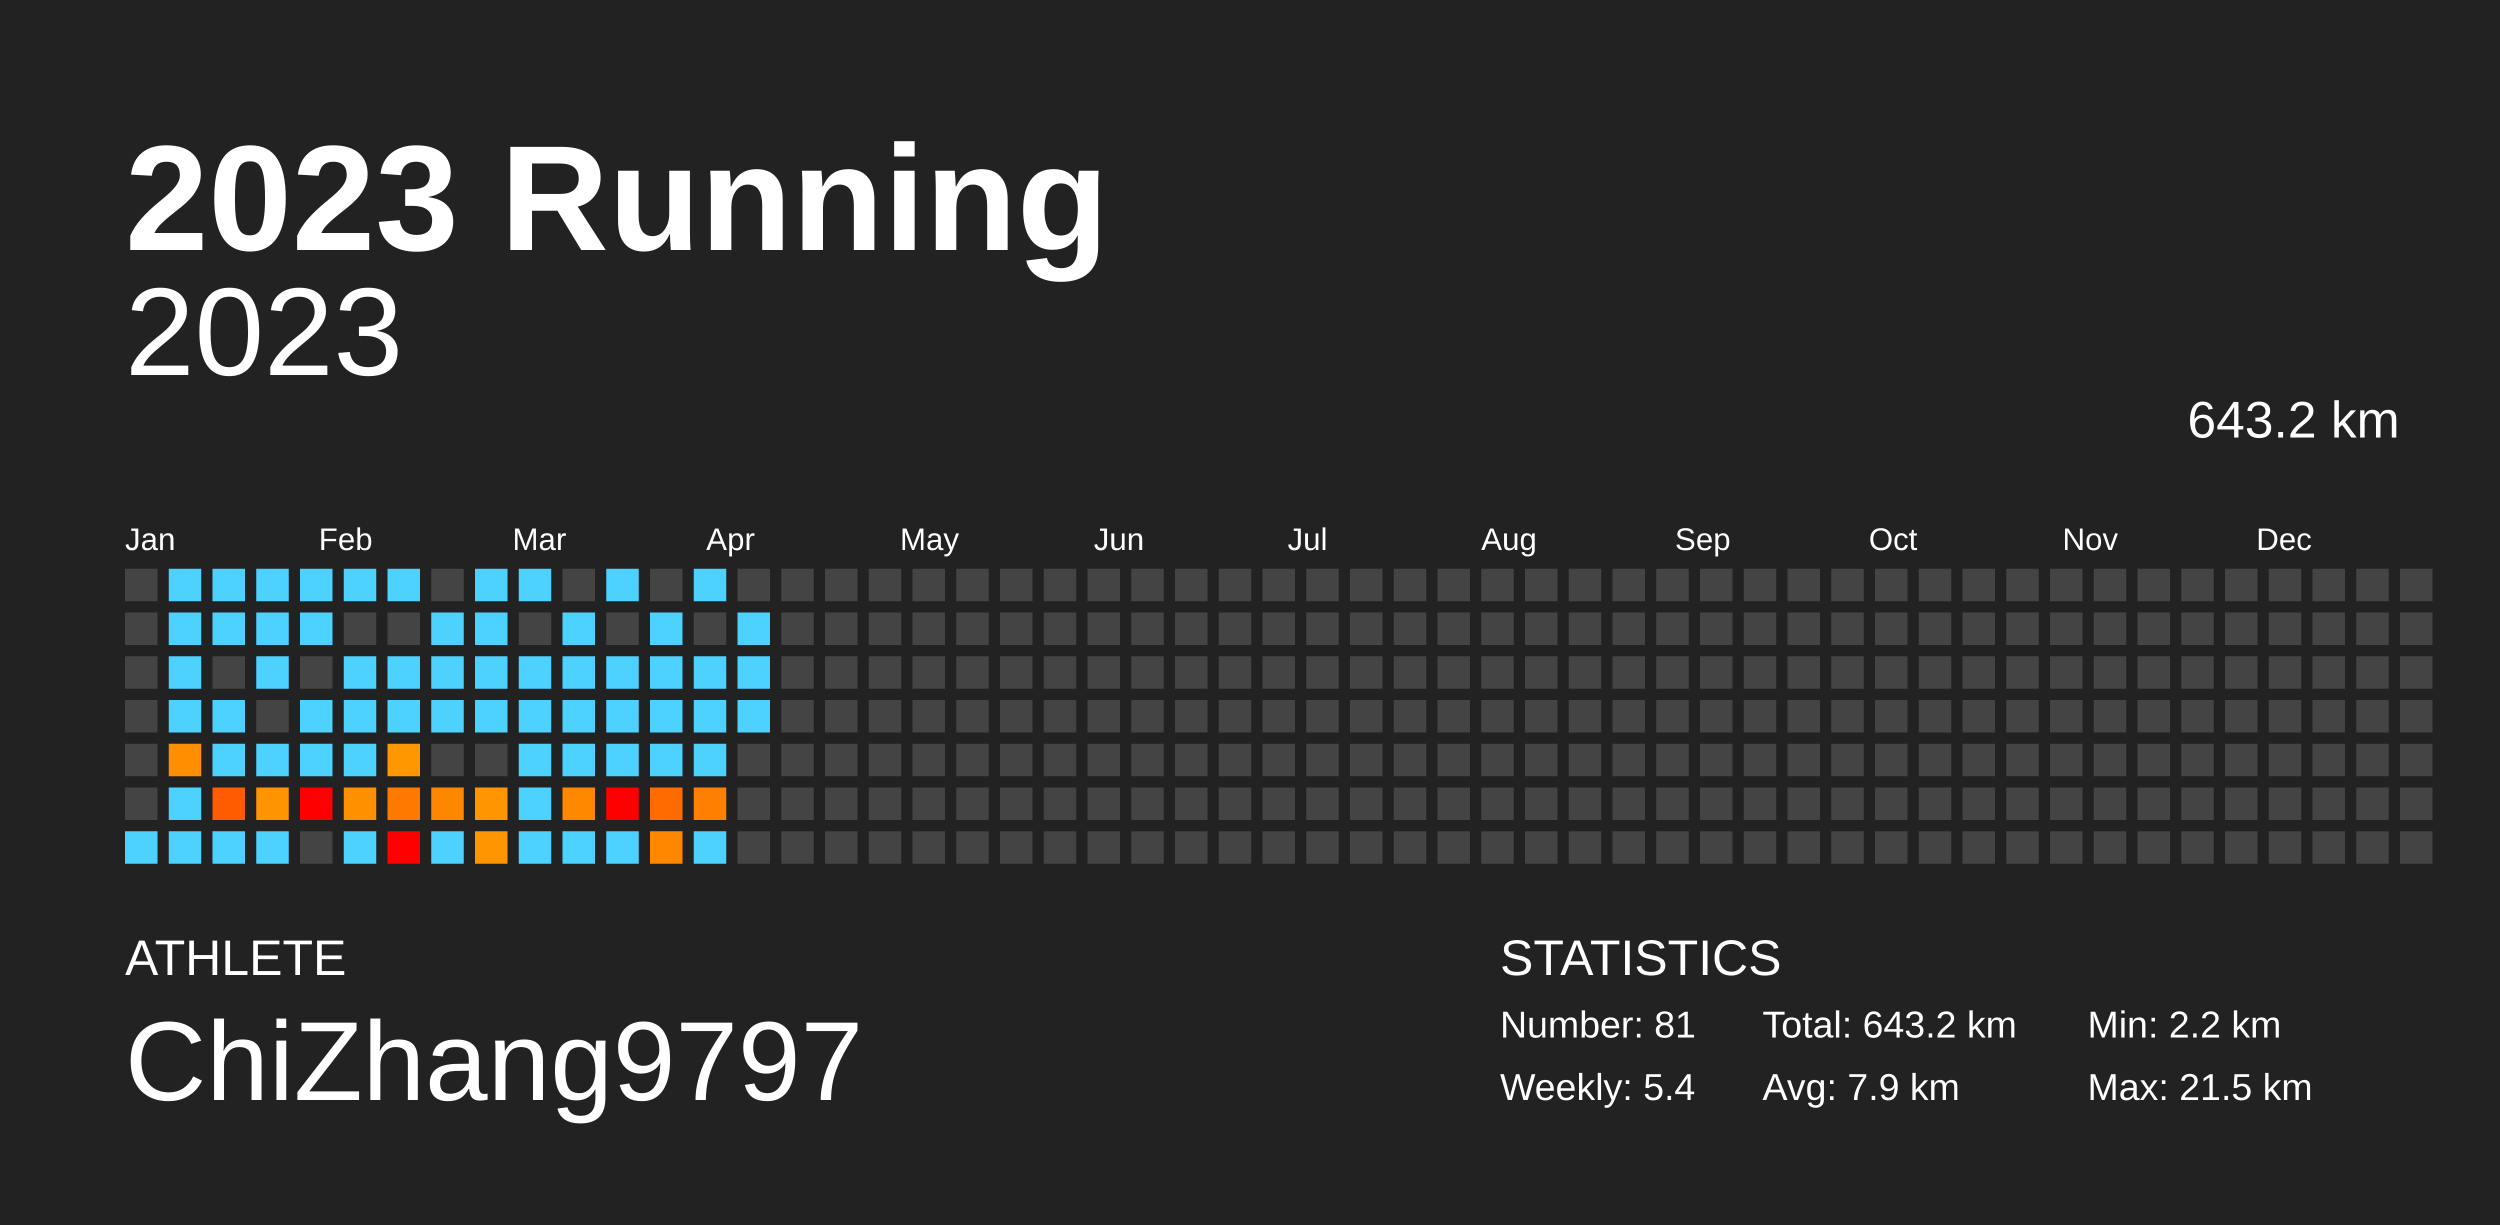
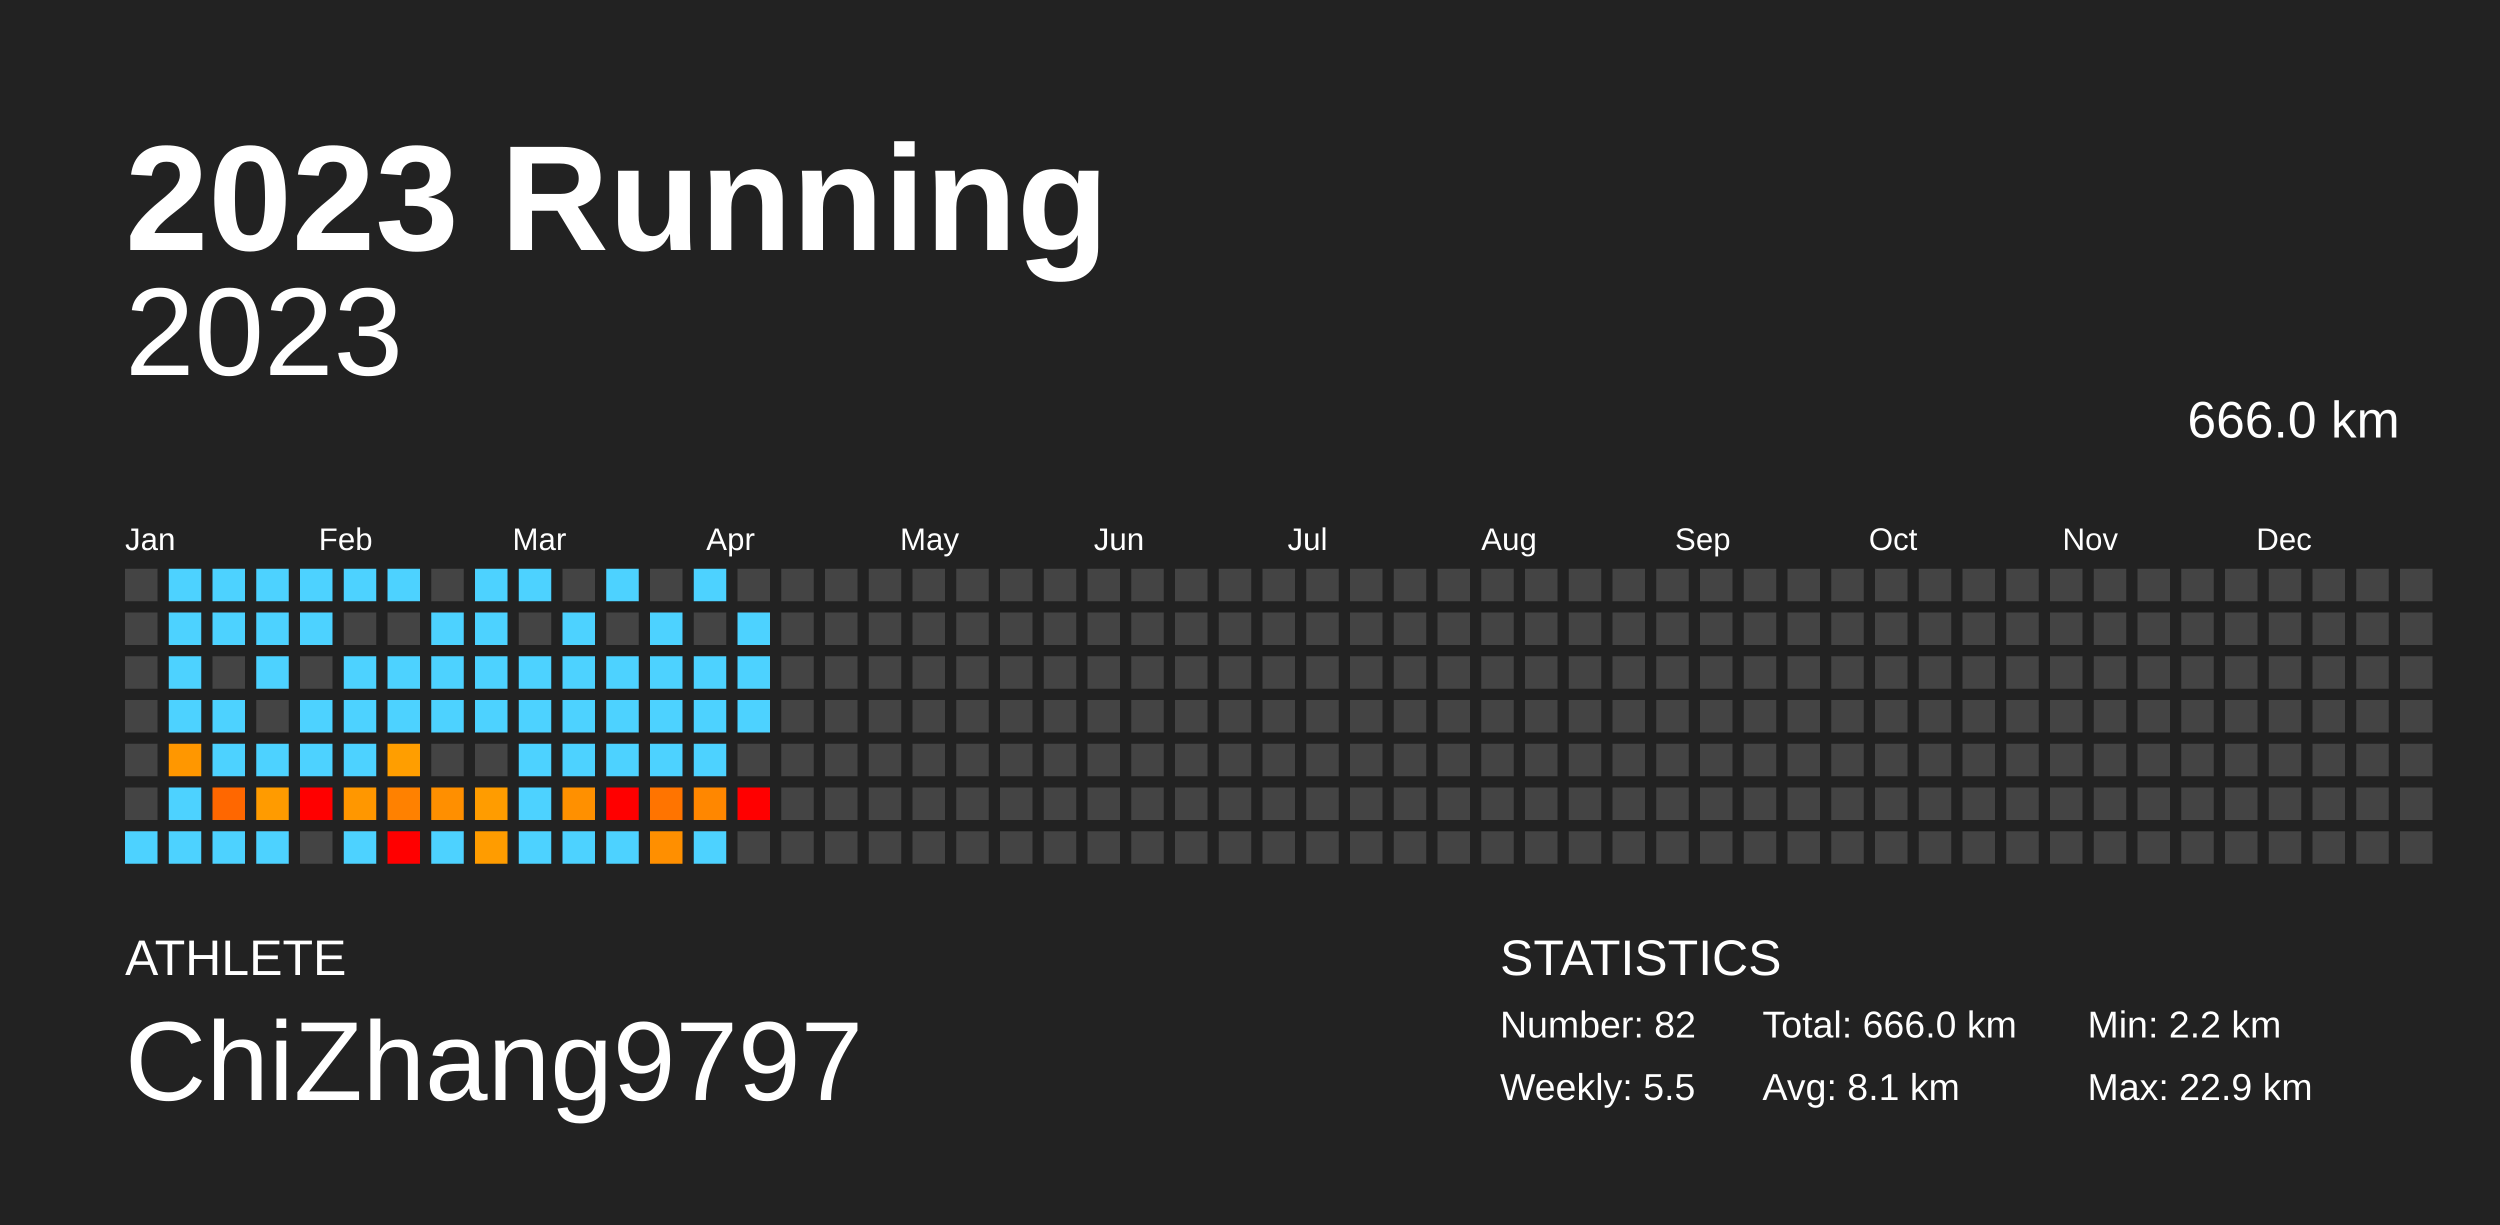
<svg xmlns="http://www.w3.org/2000/svg" baseProfile="full" height="98mm" version="1.1" viewBox="0,0,200,98" width="200mm">
  <defs />
  <rect fill="#222222" height="98" width="200" x="0" y="0" />
  <text fill="#FFFFFF" style="font-size:12px; font-family:Arial; font-weight:bold;" x="10" y="20">2023 Running</text>
  <text fill="#FFFFFF" style="font-size:4px; font-family:Arial" x="10" y="78">ATHLETE</text>
  <text fill="#FFFFFF" style="font-size:9px; font-family:Arial" x="10" y="88">ChiZhang9797</text>
  <text fill="#FFFFFF" style="font-size:4px; font-family:Arial" x="120" y="78">STATISTICS</text>
-   <text fill="#FFFFFF" style="font-size:3px; font-family:Arial" x="120" y="83">Number: 81</text>
-   <text fill="#FFFFFF" style="font-size:3px; font-family:Arial" x="120" y="88">Weekly: 5.4</text>
-   <text fill="#FFFFFF" style="font-size:3px; font-family:Arial" x="141" y="83">Total: 643.2 km</text>
-   <text fill="#FFFFFF" style="font-size:3px; font-family:Arial" x="141" y="88">Avg: 7.9 km</text>
+   <text fill="#FFFFFF" style="font-size:3px; font-family:Arial" x="120" y="83">Number: 82</text>
+   <text fill="#FFFFFF" style="font-size:3px; font-family:Arial" x="120" y="88">Weekly: 5.5</text>
+   <text fill="#FFFFFF" style="font-size:3px; font-family:Arial" x="141" y="83">Total: 666.0 km</text>
+   <text fill="#FFFFFF" style="font-size:3px; font-family:Arial" x="141" y="88">Avg: 8.1 km</text>
  <text fill="#FFFFFF" style="font-size:3px; font-family:Arial" x="167" y="83">Min: 2.2 km</text>
-   <text fill="#FFFFFF" style="font-size:3px; font-family:Arial" x="167" y="88">Max: 21.5 km</text>
+   <text fill="#FFFFFF" style="font-size:3px; font-family:Arial" x="167" y="88">Max: 22.9 km</text>
  <text alignment-baseline="hanging" fill="#FFFFFF" style="font-size:10.0px; font-family:Arial;" x="10" y="30">2023</text>
-   <text alignment-baseline="hanging" fill="#FFFFFF" style="font-size:4.125px; font-family:Arial;" x="175" y="35">643.2 km</text>
+   <text alignment-baseline="hanging" fill="#FFFFFF" style="font-size:4.125px; font-family:Arial;" x="175" y="35">666.0 km</text>
  <text fill="#FFFFFF" style="font-size:2.5px; font-family:Arial" x="10.0" y="44">Jan</text>
  <text fill="#FFFFFF" style="font-size:2.5px; font-family:Arial" x="25.5" y="44">Feb</text>
  <text fill="#FFFFFF" style="font-size:2.5px; font-family:Arial" x="41.0" y="44">Mar</text>
  <text fill="#FFFFFF" style="font-size:2.5px; font-family:Arial" x="56.5" y="44">Apr</text>
  <text fill="#FFFFFF" style="font-size:2.5px; font-family:Arial" x="72.0" y="44">May</text>
  <text fill="#FFFFFF" style="font-size:2.5px; font-family:Arial" x="87.5" y="44">Jun</text>
  <text fill="#FFFFFF" style="font-size:2.5px; font-family:Arial" x="103.0" y="44">Jul</text>
  <text fill="#FFFFFF" style="font-size:2.5px; font-family:Arial" x="118.5" y="44">Aug</text>
  <text fill="#FFFFFF" style="font-size:2.5px; font-family:Arial" x="134.0" y="44">Sep</text>
  <text fill="#FFFFFF" style="font-size:2.5px; font-family:Arial" x="149.5" y="44">Oct</text>
  <text fill="#FFFFFF" style="font-size:2.5px; font-family:Arial" x="165.0" y="44">Nov</text>
  <text fill="#FFFFFF" style="font-size:2.5px; font-family:Arial" x="180.5" y="44">Dec</text>
  <rect fill="#444444" height="2.6" width="2.6" x="10.0" y="45.5" />
  <rect fill="#444444" height="2.6" width="2.6" x="10.0" y="49.0" />
  <rect fill="#444444" height="2.6" width="2.6" x="10.0" y="52.5" />
  <rect fill="#444444" height="2.6" width="2.6" x="10.0" y="56.0" />
  <rect fill="#444444" height="2.6" width="2.6" x="10.0" y="59.5" />
  <rect fill="#444444" height="2.6" width="2.6" x="10.0" y="63.0" />
  <rect fill="#4dd2ff" height="2.6" width="2.6" x="10.0" y="66.5" />
  <rect fill="#4dd2ff" height="2.6" width="2.6" x="13.5" y="45.5" />
  <rect fill="#4dd2ff" height="2.6" width="2.6" x="13.5" y="49.0" />
  <rect fill="#4dd2ff" height="2.6" width="2.6" x="13.5" y="52.5" />
  <rect fill="#4dd2ff" height="2.6" width="2.6" x="13.5" y="56.0" />
-   <rect fill="#ff8f00" height="2.6" width="2.6" x="13.5" y="59.5" />
+   <rect fill="#ff9700" height="2.6" width="2.6" x="13.5" y="59.5" />
  <rect fill="#4dd2ff" height="2.6" width="2.6" x="13.5" y="63.0" />
  <rect fill="#4dd2ff" height="2.6" width="2.6" x="13.5" y="66.5" />
  <rect fill="#4dd2ff" height="2.6" width="2.6" x="17.0" y="45.5" />
  <rect fill="#4dd2ff" height="2.6" width="2.6" x="17.0" y="49.0" />
  <rect fill="#444444" height="2.6" width="2.6" x="17.0" y="52.5" />
  <rect fill="#4dd2ff" height="2.6" width="2.6" x="17.0" y="56.0" />
  <rect fill="#4dd2ff" height="2.6" width="2.6" x="17.0" y="59.5" />
-   <rect fill="#ff5c00" height="2.6" width="2.6" x="17.0" y="63.0" />
+   <rect fill="#ff6700" height="2.6" width="2.6" x="17.0" y="63.0" />
  <rect fill="#4dd2ff" height="2.6" width="2.6" x="17.0" y="66.5" />
  <rect fill="#4dd2ff" height="2.6" width="2.6" x="20.5" y="45.5" />
  <rect fill="#4dd2ff" height="2.6" width="2.6" x="20.5" y="49.0" />
  <rect fill="#4dd2ff" height="2.6" width="2.6" x="20.5" y="52.5" />
  <rect fill="#444444" height="2.6" width="2.6" x="20.5" y="56.0" />
  <rect fill="#4dd2ff" height="2.6" width="2.6" x="20.5" y="59.5" />
-   <rect fill="#ff9400" height="2.6" width="2.6" x="20.5" y="63.0" />
+   <rect fill="#ff9b00" height="2.6" width="2.6" x="20.5" y="63.0" />
  <rect fill="#4dd2ff" height="2.6" width="2.6" x="20.5" y="66.5" />
  <rect fill="#4dd2ff" height="2.6" width="2.6" x="24.0" y="45.5" />
  <rect fill="#4dd2ff" height="2.6" width="2.6" x="24.0" y="49.0" />
  <rect fill="#444444" height="2.6" width="2.6" x="24.0" y="52.5" />
  <rect fill="#4dd2ff" height="2.6" width="2.6" x="24.0" y="56.0" />
  <rect fill="#4dd2ff" height="2.6" width="2.6" x="24.0" y="59.5" />
  <rect fill="red" height="2.6" width="2.6" x="24.0" y="63.0" />
  <rect fill="#444444" height="2.6" width="2.6" x="24.0" y="66.5" />
  <rect fill="#4dd2ff" height="2.6" width="2.6" x="27.5" y="45.5" />
  <rect fill="#444444" height="2.6" width="2.6" x="27.5" y="49.0" />
  <rect fill="#4dd2ff" height="2.6" width="2.6" x="27.5" y="52.5" />
  <rect fill="#4dd2ff" height="2.6" width="2.6" x="27.5" y="56.0" />
  <rect fill="#4dd2ff" height="2.6" width="2.6" x="27.5" y="59.5" />
-   <rect fill="#ff9000" height="2.6" width="2.6" x="27.5" y="63.0" />
+   <rect fill="#ff9700" height="2.6" width="2.6" x="27.5" y="63.0" />
  <rect fill="#4dd2ff" height="2.6" width="2.6" x="27.5" y="66.5" />
  <rect fill="#4dd2ff" height="2.6" width="2.6" x="31.0" y="45.5" />
  <rect fill="#444444" height="2.6" width="2.6" x="31.0" y="49.0" />
  <rect fill="#4dd2ff" height="2.6" width="2.6" x="31.0" y="52.5" />
  <rect fill="#4dd2ff" height="2.6" width="2.6" x="31.0" y="56.0" />
-   <rect fill="#ff9700" height="2.6" width="2.6" x="31.0" y="59.5" />
-   <rect fill="#ff7800" height="2.6" width="2.6" x="31.0" y="63.0" />
+   <rect fill="#ff9e00" height="2.6" width="2.6" x="31.0" y="59.5" />
+   <rect fill="#ff8100" height="2.6" width="2.6" x="31.0" y="63.0" />
  <rect fill="red" height="2.6" width="2.6" x="31.0" y="66.5" />
  <rect fill="#444444" height="2.6" width="2.6" x="34.5" y="45.5" />
  <rect fill="#4dd2ff" height="2.6" width="2.6" x="34.5" y="49.0" />
  <rect fill="#4dd2ff" height="2.6" width="2.6" x="34.5" y="52.5" />
  <rect fill="#4dd2ff" height="2.6" width="2.6" x="34.5" y="56.0" />
  <rect fill="#444444" height="2.6" width="2.6" x="34.5" y="59.5" />
-   <rect fill="#ff8700" height="2.6" width="2.6" x="34.5" y="63.0" />
+   <rect fill="#ff8f00" height="2.6" width="2.6" x="34.5" y="63.0" />
  <rect fill="#4dd2ff" height="2.6" width="2.6" x="34.5" y="66.5" />
  <rect fill="#4dd2ff" height="2.6" width="2.6" x="38.0" y="45.5" />
  <rect fill="#4dd2ff" height="2.6" width="2.6" x="38.0" y="49.0" />
  <rect fill="#4dd2ff" height="2.6" width="2.6" x="38.0" y="52.5" />
  <rect fill="#4dd2ff" height="2.6" width="2.6" x="38.0" y="56.0" />
  <rect fill="#444444" height="2.6" width="2.6" x="38.0" y="59.5" />
-   <rect fill="#ff9500" height="2.6" width="2.6" x="38.0" y="63.0" />
-   <rect fill="#ff9500" height="2.6" width="2.6" x="38.0" y="66.5" />
+   <rect fill="#ff9c00" height="2.6" width="2.6" x="38.0" y="63.0" />
+   <rect fill="#ff9c00" height="2.6" width="2.6" x="38.0" y="66.5" />
  <rect fill="#4dd2ff" height="2.6" width="2.6" x="41.5" y="45.5" />
  <rect fill="#444444" height="2.6" width="2.6" x="41.5" y="49.0" />
  <rect fill="#4dd2ff" height="2.6" width="2.6" x="41.5" y="52.5" />
  <rect fill="#4dd2ff" height="2.6" width="2.6" x="41.5" y="56.0" />
  <rect fill="#4dd2ff" height="2.6" width="2.6" x="41.5" y="59.5" />
  <rect fill="#4dd2ff" height="2.6" width="2.6" x="41.5" y="63.0" />
  <rect fill="#4dd2ff" height="2.6" width="2.6" x="41.5" y="66.5" />
  <rect fill="#444444" height="2.6" width="2.6" x="45.0" y="45.5" />
  <rect fill="#4dd2ff" height="2.6" width="2.6" x="45.0" y="49.0" />
  <rect fill="#4dd2ff" height="2.6" width="2.6" x="45.0" y="52.5" />
  <rect fill="#4dd2ff" height="2.6" width="2.6" x="45.0" y="56.0" />
  <rect fill="#4dd2ff" height="2.6" width="2.6" x="45.0" y="59.5" />
-   <rect fill="#ff8800" height="2.6" width="2.6" x="45.0" y="63.0" />
+   <rect fill="#ff9000" height="2.6" width="2.6" x="45.0" y="63.0" />
  <rect fill="#4dd2ff" height="2.6" width="2.6" x="45.0" y="66.5" />
  <rect fill="#4dd2ff" height="2.6" width="2.6" x="48.5" y="45.5" />
  <rect fill="#444444" height="2.6" width="2.6" x="48.5" y="49.0" />
  <rect fill="#4dd2ff" height="2.6" width="2.6" x="48.5" y="52.5" />
  <rect fill="#4dd2ff" height="2.6" width="2.6" x="48.5" y="56.0" />
  <rect fill="#4dd2ff" height="2.6" width="2.6" x="48.5" y="59.5" />
  <rect fill="red" height="2.6" width="2.6" x="48.5" y="63.0" />
  <rect fill="#4dd2ff" height="2.6" width="2.6" x="48.5" y="66.5" />
  <rect fill="#444444" height="2.6" width="2.6" x="52.0" y="45.5" />
  <rect fill="#4dd2ff" height="2.6" width="2.6" x="52.0" y="49.0" />
  <rect fill="#4dd2ff" height="2.6" width="2.6" x="52.0" y="52.5" />
  <rect fill="#4dd2ff" height="2.6" width="2.6" x="52.0" y="56.0" />
  <rect fill="#4dd2ff" height="2.6" width="2.6" x="52.0" y="59.5" />
-   <rect fill="#ff6b00" height="2.6" width="2.6" x="52.0" y="63.0" />
-   <rect fill="#ff8700" height="2.6" width="2.6" x="52.0" y="66.5" />
+   <rect fill="#ff7400" height="2.6" width="2.6" x="52.0" y="63.0" />
+   <rect fill="#ff8f00" height="2.6" width="2.6" x="52.0" y="66.5" />
  <rect fill="#4dd2ff" height="2.6" width="2.6" x="55.5" y="45.5" />
  <rect fill="#444444" height="2.6" width="2.6" x="55.5" y="49.0" />
  <rect fill="#4dd2ff" height="2.6" width="2.6" x="55.5" y="52.5" />
  <rect fill="#4dd2ff" height="2.6" width="2.6" x="55.5" y="56.0" />
  <rect fill="#4dd2ff" height="2.6" width="2.6" x="55.5" y="59.5" />
-   <rect fill="#ff7f00" height="2.6" width="2.6" x="55.5" y="63.0" />
+   <rect fill="#ff8700" height="2.6" width="2.6" x="55.5" y="63.0" />
  <rect fill="#4dd2ff" height="2.6" width="2.6" x="55.5" y="66.5" />
  <rect fill="#444444" height="2.6" width="2.6" x="59.0" y="45.5" />
  <rect fill="#4dd2ff" height="2.6" width="2.6" x="59.0" y="49.0" />
  <rect fill="#4dd2ff" height="2.6" width="2.6" x="59.0" y="52.5" />
  <rect fill="#4dd2ff" height="2.6" width="2.6" x="59.0" y="56.0" />
  <rect fill="#444444" height="2.6" width="2.6" x="59.0" y="59.5" />
-   <rect fill="#444444" height="2.6" width="2.6" x="59.0" y="63.0" />
+   <rect fill="red" height="2.6" width="2.6" x="59.0" y="63.0" />
  <rect fill="#444444" height="2.6" width="2.6" x="59.0" y="66.5" />
  <rect fill="#444444" height="2.6" width="2.6" x="62.5" y="45.5" />
  <rect fill="#444444" height="2.6" width="2.6" x="62.5" y="49.0" />
  <rect fill="#444444" height="2.6" width="2.6" x="62.5" y="52.5" />
  <rect fill="#444444" height="2.6" width="2.6" x="62.5" y="56.0" />
  <rect fill="#444444" height="2.6" width="2.6" x="62.5" y="59.5" />
  <rect fill="#444444" height="2.6" width="2.6" x="62.5" y="63.0" />
  <rect fill="#444444" height="2.6" width="2.6" x="62.5" y="66.5" />
  <rect fill="#444444" height="2.6" width="2.6" x="66.0" y="45.5" />
  <rect fill="#444444" height="2.6" width="2.6" x="66.0" y="49.0" />
  <rect fill="#444444" height="2.6" width="2.6" x="66.0" y="52.5" />
  <rect fill="#444444" height="2.6" width="2.6" x="66.0" y="56.0" />
  <rect fill="#444444" height="2.6" width="2.6" x="66.0" y="59.5" />
  <rect fill="#444444" height="2.6" width="2.6" x="66.0" y="63.0" />
  <rect fill="#444444" height="2.6" width="2.6" x="66.0" y="66.5" />
  <rect fill="#444444" height="2.6" width="2.6" x="69.5" y="45.5" />
  <rect fill="#444444" height="2.6" width="2.6" x="69.5" y="49.0" />
  <rect fill="#444444" height="2.6" width="2.6" x="69.5" y="52.5" />
  <rect fill="#444444" height="2.6" width="2.6" x="69.5" y="56.0" />
  <rect fill="#444444" height="2.6" width="2.6" x="69.5" y="59.5" />
  <rect fill="#444444" height="2.6" width="2.6" x="69.5" y="63.0" />
  <rect fill="#444444" height="2.6" width="2.6" x="69.5" y="66.5" />
  <rect fill="#444444" height="2.6" width="2.6" x="73.0" y="45.5" />
  <rect fill="#444444" height="2.6" width="2.6" x="73.0" y="49.0" />
  <rect fill="#444444" height="2.6" width="2.6" x="73.0" y="52.5" />
  <rect fill="#444444" height="2.6" width="2.6" x="73.0" y="56.0" />
  <rect fill="#444444" height="2.6" width="2.6" x="73.0" y="59.5" />
  <rect fill="#444444" height="2.6" width="2.6" x="73.0" y="63.0" />
  <rect fill="#444444" height="2.6" width="2.6" x="73.0" y="66.5" />
  <rect fill="#444444" height="2.6" width="2.6" x="76.5" y="45.5" />
  <rect fill="#444444" height="2.6" width="2.6" x="76.5" y="49.0" />
  <rect fill="#444444" height="2.6" width="2.6" x="76.5" y="52.5" />
  <rect fill="#444444" height="2.6" width="2.6" x="76.5" y="56.0" />
  <rect fill="#444444" height="2.6" width="2.6" x="76.5" y="59.5" />
  <rect fill="#444444" height="2.6" width="2.6" x="76.5" y="63.0" />
  <rect fill="#444444" height="2.6" width="2.6" x="76.5" y="66.5" />
  <rect fill="#444444" height="2.6" width="2.6" x="80.0" y="45.5" />
  <rect fill="#444444" height="2.6" width="2.6" x="80.0" y="49.0" />
  <rect fill="#444444" height="2.6" width="2.6" x="80.0" y="52.5" />
  <rect fill="#444444" height="2.6" width="2.6" x="80.0" y="56.0" />
  <rect fill="#444444" height="2.6" width="2.6" x="80.0" y="59.5" />
  <rect fill="#444444" height="2.6" width="2.6" x="80.0" y="63.0" />
  <rect fill="#444444" height="2.6" width="2.6" x="80.0" y="66.5" />
  <rect fill="#444444" height="2.6" width="2.6" x="83.5" y="45.5" />
  <rect fill="#444444" height="2.6" width="2.6" x="83.5" y="49.0" />
  <rect fill="#444444" height="2.6" width="2.6" x="83.5" y="52.5" />
  <rect fill="#444444" height="2.6" width="2.6" x="83.5" y="56.0" />
  <rect fill="#444444" height="2.6" width="2.6" x="83.5" y="59.5" />
  <rect fill="#444444" height="2.6" width="2.6" x="83.5" y="63.0" />
  <rect fill="#444444" height="2.6" width="2.6" x="83.5" y="66.5" />
  <rect fill="#444444" height="2.6" width="2.6" x="87.0" y="45.5" />
  <rect fill="#444444" height="2.6" width="2.6" x="87.0" y="49.0" />
  <rect fill="#444444" height="2.6" width="2.6" x="87.0" y="52.5" />
  <rect fill="#444444" height="2.6" width="2.6" x="87.0" y="56.0" />
  <rect fill="#444444" height="2.6" width="2.6" x="87.0" y="59.5" />
  <rect fill="#444444" height="2.6" width="2.6" x="87.0" y="63.0" />
  <rect fill="#444444" height="2.6" width="2.6" x="87.0" y="66.5" />
  <rect fill="#444444" height="2.6" width="2.6" x="90.5" y="45.5" />
  <rect fill="#444444" height="2.6" width="2.6" x="90.5" y="49.0" />
  <rect fill="#444444" height="2.6" width="2.6" x="90.5" y="52.5" />
  <rect fill="#444444" height="2.6" width="2.6" x="90.5" y="56.0" />
  <rect fill="#444444" height="2.6" width="2.6" x="90.5" y="59.5" />
  <rect fill="#444444" height="2.6" width="2.6" x="90.5" y="63.0" />
  <rect fill="#444444" height="2.6" width="2.6" x="90.5" y="66.5" />
  <rect fill="#444444" height="2.6" width="2.6" x="94.0" y="45.5" />
  <rect fill="#444444" height="2.6" width="2.6" x="94.0" y="49.0" />
  <rect fill="#444444" height="2.6" width="2.6" x="94.0" y="52.5" />
  <rect fill="#444444" height="2.6" width="2.6" x="94.0" y="56.0" />
  <rect fill="#444444" height="2.6" width="2.6" x="94.0" y="59.5" />
  <rect fill="#444444" height="2.6" width="2.6" x="94.0" y="63.0" />
  <rect fill="#444444" height="2.6" width="2.6" x="94.0" y="66.5" />
  <rect fill="#444444" height="2.6" width="2.6" x="97.5" y="45.5" />
  <rect fill="#444444" height="2.6" width="2.6" x="97.5" y="49.0" />
  <rect fill="#444444" height="2.6" width="2.6" x="97.5" y="52.5" />
  <rect fill="#444444" height="2.6" width="2.6" x="97.5" y="56.0" />
  <rect fill="#444444" height="2.6" width="2.6" x="97.5" y="59.5" />
  <rect fill="#444444" height="2.6" width="2.6" x="97.5" y="63.0" />
  <rect fill="#444444" height="2.6" width="2.6" x="97.5" y="66.5" />
  <rect fill="#444444" height="2.6" width="2.6" x="101.0" y="45.5" />
  <rect fill="#444444" height="2.6" width="2.6" x="101.0" y="49.0" />
  <rect fill="#444444" height="2.6" width="2.6" x="101.0" y="52.5" />
  <rect fill="#444444" height="2.6" width="2.6" x="101.0" y="56.0" />
  <rect fill="#444444" height="2.6" width="2.6" x="101.0" y="59.5" />
  <rect fill="#444444" height="2.6" width="2.6" x="101.0" y="63.0" />
  <rect fill="#444444" height="2.6" width="2.6" x="101.0" y="66.5" />
  <rect fill="#444444" height="2.6" width="2.6" x="104.5" y="45.5" />
  <rect fill="#444444" height="2.6" width="2.6" x="104.5" y="49.0" />
  <rect fill="#444444" height="2.6" width="2.6" x="104.5" y="52.5" />
  <rect fill="#444444" height="2.6" width="2.6" x="104.5" y="56.0" />
  <rect fill="#444444" height="2.6" width="2.6" x="104.5" y="59.5" />
  <rect fill="#444444" height="2.6" width="2.6" x="104.5" y="63.0" />
  <rect fill="#444444" height="2.6" width="2.6" x="104.5" y="66.5" />
  <rect fill="#444444" height="2.6" width="2.6" x="108.0" y="45.5" />
  <rect fill="#444444" height="2.6" width="2.6" x="108.0" y="49.0" />
  <rect fill="#444444" height="2.6" width="2.6" x="108.0" y="52.5" />
  <rect fill="#444444" height="2.6" width="2.6" x="108.0" y="56.0" />
  <rect fill="#444444" height="2.6" width="2.6" x="108.0" y="59.5" />
  <rect fill="#444444" height="2.6" width="2.6" x="108.0" y="63.0" />
  <rect fill="#444444" height="2.6" width="2.6" x="108.0" y="66.5" />
  <rect fill="#444444" height="2.6" width="2.6" x="111.5" y="45.5" />
  <rect fill="#444444" height="2.6" width="2.6" x="111.5" y="49.0" />
  <rect fill="#444444" height="2.6" width="2.6" x="111.5" y="52.5" />
  <rect fill="#444444" height="2.6" width="2.6" x="111.5" y="56.0" />
  <rect fill="#444444" height="2.6" width="2.6" x="111.5" y="59.5" />
  <rect fill="#444444" height="2.6" width="2.6" x="111.5" y="63.0" />
  <rect fill="#444444" height="2.6" width="2.6" x="111.5" y="66.5" />
  <rect fill="#444444" height="2.6" width="2.6" x="115.0" y="45.5" />
  <rect fill="#444444" height="2.6" width="2.6" x="115.0" y="49.0" />
  <rect fill="#444444" height="2.6" width="2.6" x="115.0" y="52.5" />
  <rect fill="#444444" height="2.6" width="2.6" x="115.0" y="56.0" />
  <rect fill="#444444" height="2.6" width="2.6" x="115.0" y="59.5" />
  <rect fill="#444444" height="2.6" width="2.6" x="115.0" y="63.0" />
  <rect fill="#444444" height="2.6" width="2.6" x="115.0" y="66.5" />
  <rect fill="#444444" height="2.6" width="2.6" x="118.5" y="45.5" />
  <rect fill="#444444" height="2.6" width="2.6" x="118.5" y="49.0" />
  <rect fill="#444444" height="2.6" width="2.6" x="118.5" y="52.5" />
  <rect fill="#444444" height="2.6" width="2.6" x="118.5" y="56.0" />
  <rect fill="#444444" height="2.6" width="2.6" x="118.5" y="59.5" />
  <rect fill="#444444" height="2.6" width="2.6" x="118.5" y="63.0" />
  <rect fill="#444444" height="2.6" width="2.6" x="118.5" y="66.5" />
  <rect fill="#444444" height="2.6" width="2.6" x="122.0" y="45.5" />
  <rect fill="#444444" height="2.6" width="2.6" x="122.0" y="49.0" />
  <rect fill="#444444" height="2.6" width="2.6" x="122.0" y="52.5" />
  <rect fill="#444444" height="2.6" width="2.6" x="122.0" y="56.0" />
  <rect fill="#444444" height="2.6" width="2.6" x="122.0" y="59.5" />
  <rect fill="#444444" height="2.6" width="2.6" x="122.0" y="63.0" />
  <rect fill="#444444" height="2.6" width="2.6" x="122.0" y="66.5" />
  <rect fill="#444444" height="2.6" width="2.6" x="125.5" y="45.5" />
  <rect fill="#444444" height="2.6" width="2.6" x="125.5" y="49.0" />
  <rect fill="#444444" height="2.6" width="2.6" x="125.5" y="52.5" />
  <rect fill="#444444" height="2.6" width="2.6" x="125.5" y="56.0" />
  <rect fill="#444444" height="2.6" width="2.6" x="125.5" y="59.5" />
  <rect fill="#444444" height="2.6" width="2.6" x="125.5" y="63.0" />
  <rect fill="#444444" height="2.6" width="2.6" x="125.5" y="66.5" />
  <rect fill="#444444" height="2.6" width="2.6" x="129.0" y="45.5" />
  <rect fill="#444444" height="2.6" width="2.6" x="129.0" y="49.0" />
  <rect fill="#444444" height="2.6" width="2.6" x="129.0" y="52.5" />
  <rect fill="#444444" height="2.6" width="2.6" x="129.0" y="56.0" />
  <rect fill="#444444" height="2.6" width="2.6" x="129.0" y="59.5" />
  <rect fill="#444444" height="2.6" width="2.6" x="129.0" y="63.0" />
  <rect fill="#444444" height="2.6" width="2.6" x="129.0" y="66.5" />
  <rect fill="#444444" height="2.6" width="2.6" x="132.5" y="45.5" />
  <rect fill="#444444" height="2.6" width="2.6" x="132.5" y="49.0" />
  <rect fill="#444444" height="2.6" width="2.6" x="132.5" y="52.5" />
  <rect fill="#444444" height="2.6" width="2.6" x="132.5" y="56.0" />
  <rect fill="#444444" height="2.6" width="2.6" x="132.5" y="59.5" />
  <rect fill="#444444" height="2.6" width="2.6" x="132.5" y="63.0" />
  <rect fill="#444444" height="2.6" width="2.6" x="132.5" y="66.5" />
  <rect fill="#444444" height="2.6" width="2.6" x="136.0" y="45.5" />
  <rect fill="#444444" height="2.6" width="2.6" x="136.0" y="49.0" />
  <rect fill="#444444" height="2.6" width="2.6" x="136.0" y="52.5" />
  <rect fill="#444444" height="2.6" width="2.6" x="136.0" y="56.0" />
  <rect fill="#444444" height="2.6" width="2.6" x="136.0" y="59.5" />
  <rect fill="#444444" height="2.6" width="2.6" x="136.0" y="63.0" />
  <rect fill="#444444" height="2.6" width="2.6" x="136.0" y="66.5" />
  <rect fill="#444444" height="2.6" width="2.6" x="139.5" y="45.5" />
  <rect fill="#444444" height="2.6" width="2.6" x="139.5" y="49.0" />
  <rect fill="#444444" height="2.6" width="2.6" x="139.5" y="52.5" />
  <rect fill="#444444" height="2.6" width="2.6" x="139.5" y="56.0" />
  <rect fill="#444444" height="2.6" width="2.6" x="139.5" y="59.5" />
  <rect fill="#444444" height="2.6" width="2.6" x="139.5" y="63.0" />
  <rect fill="#444444" height="2.6" width="2.6" x="139.5" y="66.5" />
  <rect fill="#444444" height="2.6" width="2.6" x="143.0" y="45.5" />
  <rect fill="#444444" height="2.6" width="2.6" x="143.0" y="49.0" />
  <rect fill="#444444" height="2.6" width="2.6" x="143.0" y="52.5" />
  <rect fill="#444444" height="2.6" width="2.6" x="143.0" y="56.0" />
  <rect fill="#444444" height="2.6" width="2.6" x="143.0" y="59.5" />
  <rect fill="#444444" height="2.6" width="2.6" x="143.0" y="63.0" />
  <rect fill="#444444" height="2.6" width="2.6" x="143.0" y="66.5" />
  <rect fill="#444444" height="2.6" width="2.6" x="146.5" y="45.5" />
  <rect fill="#444444" height="2.6" width="2.6" x="146.5" y="49.0" />
  <rect fill="#444444" height="2.6" width="2.6" x="146.5" y="52.5" />
  <rect fill="#444444" height="2.6" width="2.6" x="146.5" y="56.0" />
  <rect fill="#444444" height="2.6" width="2.6" x="146.5" y="59.5" />
  <rect fill="#444444" height="2.6" width="2.6" x="146.5" y="63.0" />
  <rect fill="#444444" height="2.6" width="2.6" x="146.5" y="66.5" />
  <rect fill="#444444" height="2.6" width="2.6" x="150.0" y="45.5" />
  <rect fill="#444444" height="2.6" width="2.6" x="150.0" y="49.0" />
  <rect fill="#444444" height="2.6" width="2.6" x="150.0" y="52.5" />
  <rect fill="#444444" height="2.6" width="2.6" x="150.0" y="56.0" />
  <rect fill="#444444" height="2.6" width="2.6" x="150.0" y="59.5" />
  <rect fill="#444444" height="2.6" width="2.6" x="150.0" y="63.0" />
  <rect fill="#444444" height="2.6" width="2.6" x="150.0" y="66.5" />
  <rect fill="#444444" height="2.6" width="2.6" x="153.5" y="45.5" />
  <rect fill="#444444" height="2.6" width="2.6" x="153.5" y="49.0" />
  <rect fill="#444444" height="2.6" width="2.6" x="153.5" y="52.5" />
  <rect fill="#444444" height="2.6" width="2.6" x="153.5" y="56.0" />
  <rect fill="#444444" height="2.6" width="2.6" x="153.5" y="59.5" />
  <rect fill="#444444" height="2.6" width="2.6" x="153.5" y="63.0" />
  <rect fill="#444444" height="2.6" width="2.6" x="153.5" y="66.5" />
  <rect fill="#444444" height="2.6" width="2.6" x="157.0" y="45.5" />
  <rect fill="#444444" height="2.6" width="2.6" x="157.0" y="49.0" />
  <rect fill="#444444" height="2.6" width="2.6" x="157.0" y="52.5" />
  <rect fill="#444444" height="2.6" width="2.6" x="157.0" y="56.0" />
  <rect fill="#444444" height="2.6" width="2.6" x="157.0" y="59.5" />
  <rect fill="#444444" height="2.6" width="2.6" x="157.0" y="63.0" />
  <rect fill="#444444" height="2.6" width="2.6" x="157.0" y="66.5" />
  <rect fill="#444444" height="2.6" width="2.6" x="160.5" y="45.5" />
  <rect fill="#444444" height="2.6" width="2.6" x="160.5" y="49.0" />
  <rect fill="#444444" height="2.6" width="2.6" x="160.5" y="52.5" />
  <rect fill="#444444" height="2.6" width="2.6" x="160.5" y="56.0" />
  <rect fill="#444444" height="2.6" width="2.6" x="160.5" y="59.5" />
  <rect fill="#444444" height="2.6" width="2.6" x="160.5" y="63.0" />
  <rect fill="#444444" height="2.6" width="2.6" x="160.5" y="66.5" />
  <rect fill="#444444" height="2.6" width="2.6" x="164.0" y="45.5" />
  <rect fill="#444444" height="2.6" width="2.6" x="164.0" y="49.0" />
  <rect fill="#444444" height="2.6" width="2.6" x="164.0" y="52.5" />
  <rect fill="#444444" height="2.6" width="2.6" x="164.0" y="56.0" />
  <rect fill="#444444" height="2.6" width="2.6" x="164.0" y="59.5" />
  <rect fill="#444444" height="2.6" width="2.6" x="164.0" y="63.0" />
  <rect fill="#444444" height="2.6" width="2.6" x="164.0" y="66.5" />
  <rect fill="#444444" height="2.6" width="2.6" x="167.5" y="45.5" />
  <rect fill="#444444" height="2.6" width="2.6" x="167.5" y="49.0" />
  <rect fill="#444444" height="2.6" width="2.6" x="167.5" y="52.5" />
  <rect fill="#444444" height="2.6" width="2.6" x="167.5" y="56.0" />
  <rect fill="#444444" height="2.6" width="2.6" x="167.5" y="59.5" />
  <rect fill="#444444" height="2.6" width="2.6" x="167.5" y="63.0" />
  <rect fill="#444444" height="2.6" width="2.6" x="167.5" y="66.5" />
  <rect fill="#444444" height="2.6" width="2.6" x="171.0" y="45.5" />
  <rect fill="#444444" height="2.6" width="2.6" x="171.0" y="49.0" />
  <rect fill="#444444" height="2.6" width="2.6" x="171.0" y="52.5" />
  <rect fill="#444444" height="2.6" width="2.6" x="171.0" y="56.0" />
  <rect fill="#444444" height="2.6" width="2.6" x="171.0" y="59.5" />
  <rect fill="#444444" height="2.6" width="2.6" x="171.0" y="63.0" />
  <rect fill="#444444" height="2.6" width="2.6" x="171.0" y="66.5" />
  <rect fill="#444444" height="2.6" width="2.6" x="174.5" y="45.5" />
  <rect fill="#444444" height="2.6" width="2.6" x="174.5" y="49.0" />
  <rect fill="#444444" height="2.6" width="2.6" x="174.5" y="52.5" />
  <rect fill="#444444" height="2.6" width="2.6" x="174.5" y="56.0" />
  <rect fill="#444444" height="2.6" width="2.6" x="174.5" y="59.5" />
  <rect fill="#444444" height="2.6" width="2.6" x="174.5" y="63.0" />
  <rect fill="#444444" height="2.6" width="2.6" x="174.5" y="66.5" />
  <rect fill="#444444" height="2.6" width="2.6" x="178.0" y="45.5" />
  <rect fill="#444444" height="2.6" width="2.6" x="178.0" y="49.0" />
  <rect fill="#444444" height="2.6" width="2.6" x="178.0" y="52.5" />
  <rect fill="#444444" height="2.6" width="2.6" x="178.0" y="56.0" />
  <rect fill="#444444" height="2.6" width="2.6" x="178.0" y="59.5" />
  <rect fill="#444444" height="2.6" width="2.6" x="178.0" y="63.0" />
  <rect fill="#444444" height="2.6" width="2.6" x="178.0" y="66.5" />
  <rect fill="#444444" height="2.6" width="2.6" x="181.5" y="45.5" />
  <rect fill="#444444" height="2.6" width="2.6" x="181.5" y="49.0" />
  <rect fill="#444444" height="2.6" width="2.6" x="181.5" y="52.5" />
  <rect fill="#444444" height="2.6" width="2.6" x="181.5" y="56.0" />
  <rect fill="#444444" height="2.6" width="2.6" x="181.5" y="59.5" />
  <rect fill="#444444" height="2.6" width="2.6" x="181.5" y="63.0" />
  <rect fill="#444444" height="2.6" width="2.6" x="181.5" y="66.5" />
  <rect fill="#444444" height="2.6" width="2.6" x="185.0" y="45.5" />
  <rect fill="#444444" height="2.6" width="2.6" x="185.0" y="49.0" />
  <rect fill="#444444" height="2.6" width="2.6" x="185.0" y="52.5" />
  <rect fill="#444444" height="2.6" width="2.6" x="185.0" y="56.0" />
  <rect fill="#444444" height="2.6" width="2.6" x="185.0" y="59.5" />
  <rect fill="#444444" height="2.6" width="2.6" x="185.0" y="63.0" />
  <rect fill="#444444" height="2.6" width="2.6" x="185.0" y="66.5" />
  <rect fill="#444444" height="2.6" width="2.6" x="188.5" y="45.5" />
  <rect fill="#444444" height="2.6" width="2.6" x="188.5" y="49.0" />
  <rect fill="#444444" height="2.6" width="2.6" x="188.5" y="52.5" />
  <rect fill="#444444" height="2.6" width="2.6" x="188.5" y="56.0" />
  <rect fill="#444444" height="2.6" width="2.6" x="188.5" y="59.5" />
  <rect fill="#444444" height="2.6" width="2.6" x="188.5" y="63.0" />
  <rect fill="#444444" height="2.6" width="2.6" x="188.5" y="66.5" />
  <rect fill="#444444" height="2.6" width="2.6" x="192.0" y="45.5" />
  <rect fill="#444444" height="2.6" width="2.6" x="192.0" y="49.0" />
  <rect fill="#444444" height="2.6" width="2.6" x="192.0" y="52.5" />
  <rect fill="#444444" height="2.6" width="2.6" x="192.0" y="56.0" />
  <rect fill="#444444" height="2.6" width="2.6" x="192.0" y="59.5" />
  <rect fill="#444444" height="2.6" width="2.6" x="192.0" y="63.0" />
  <rect fill="#444444" height="2.6" width="2.6" x="192.0" y="66.5" />
</svg>
